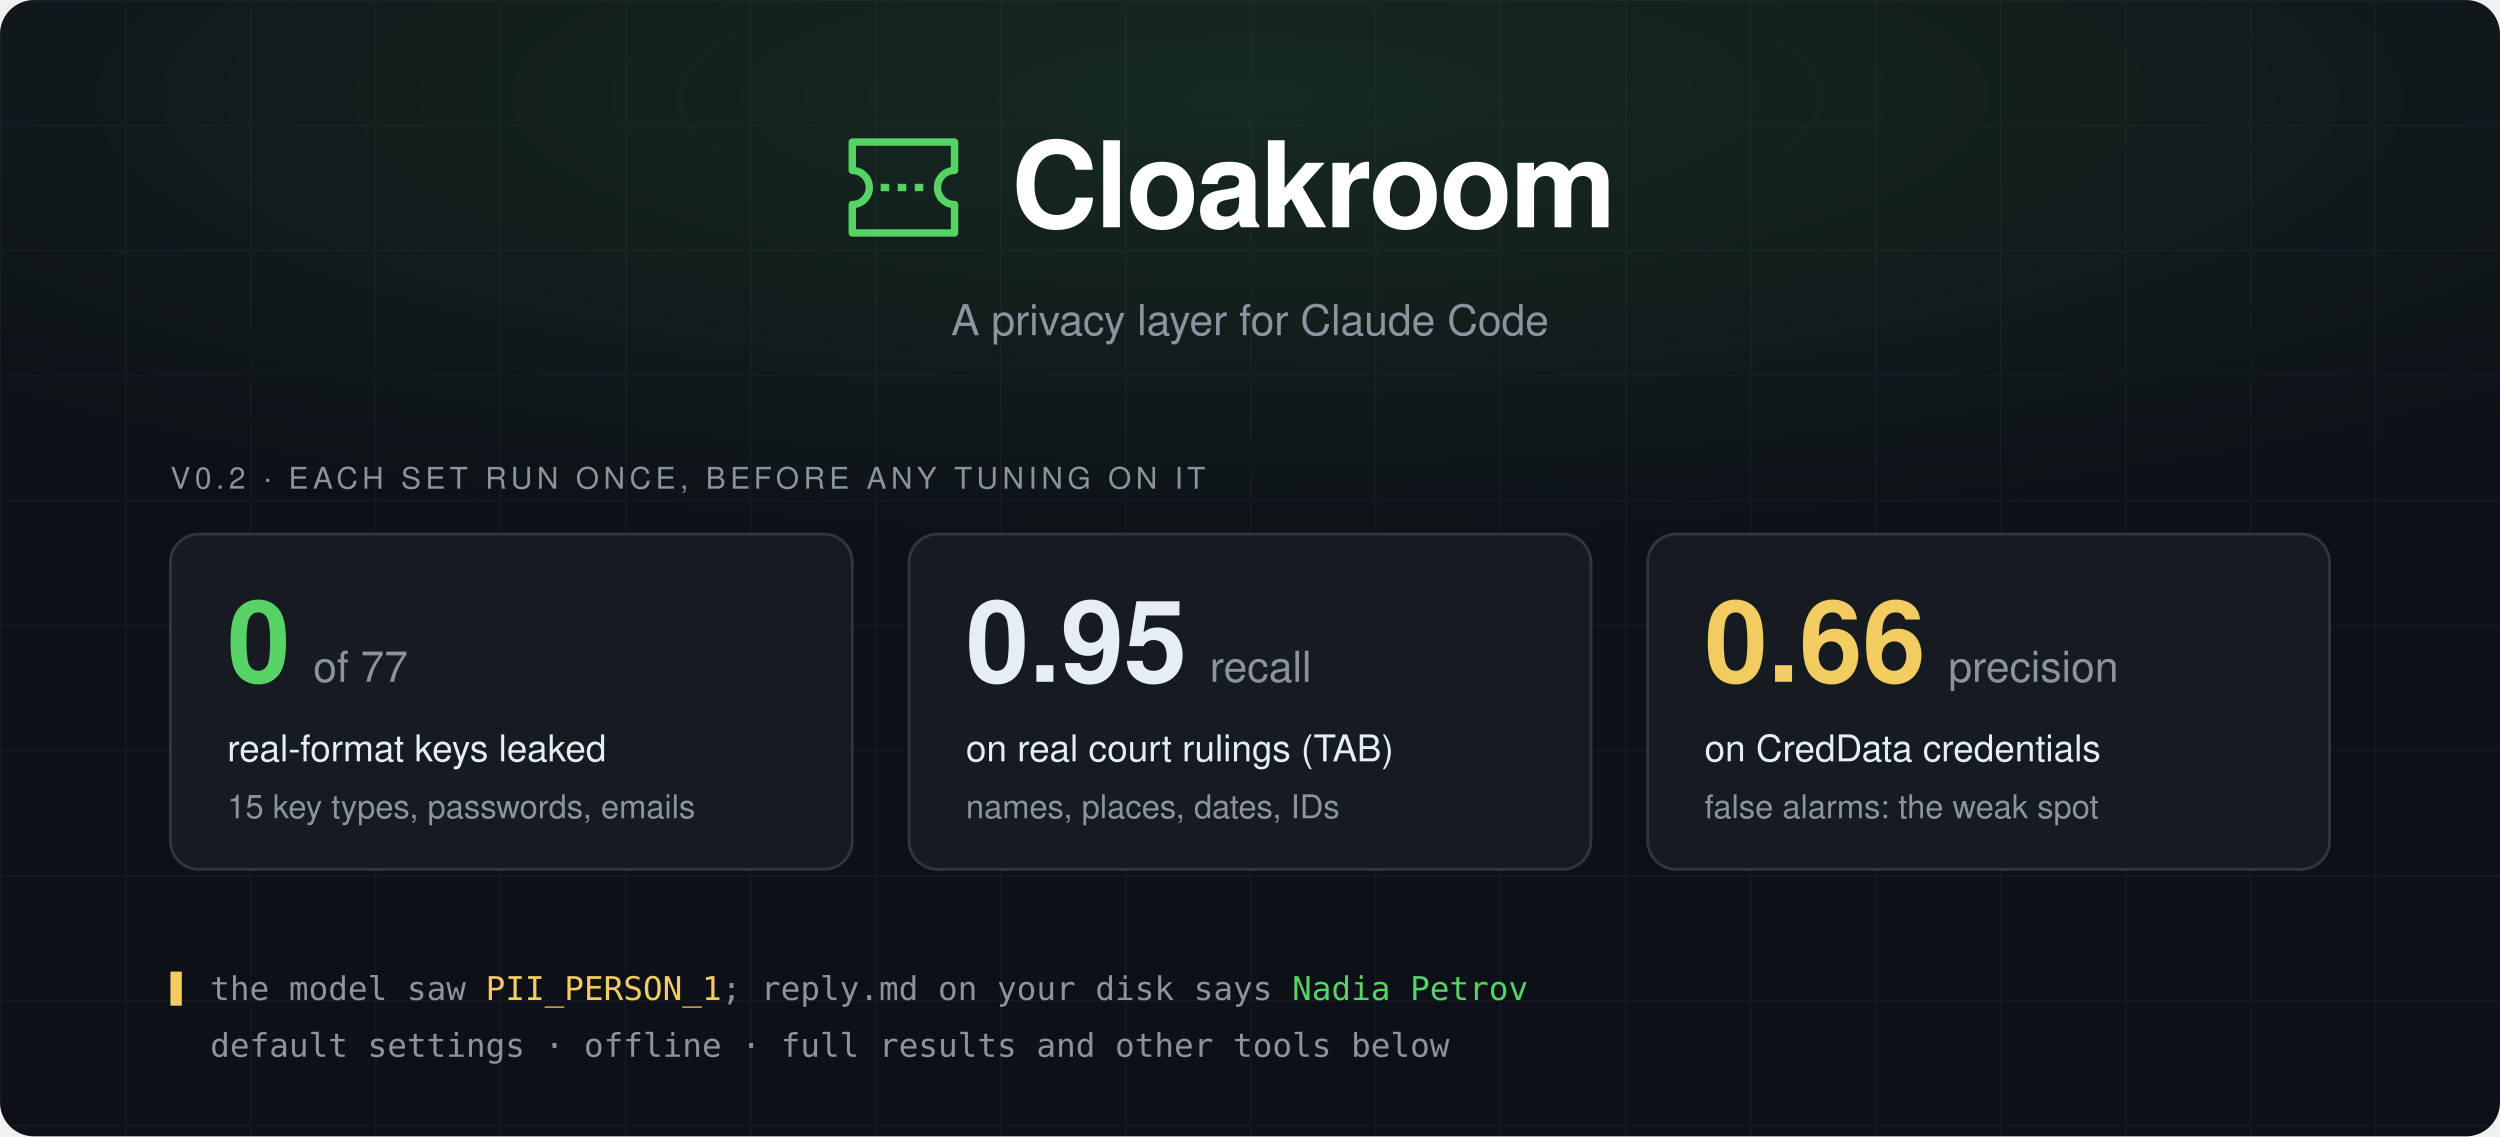
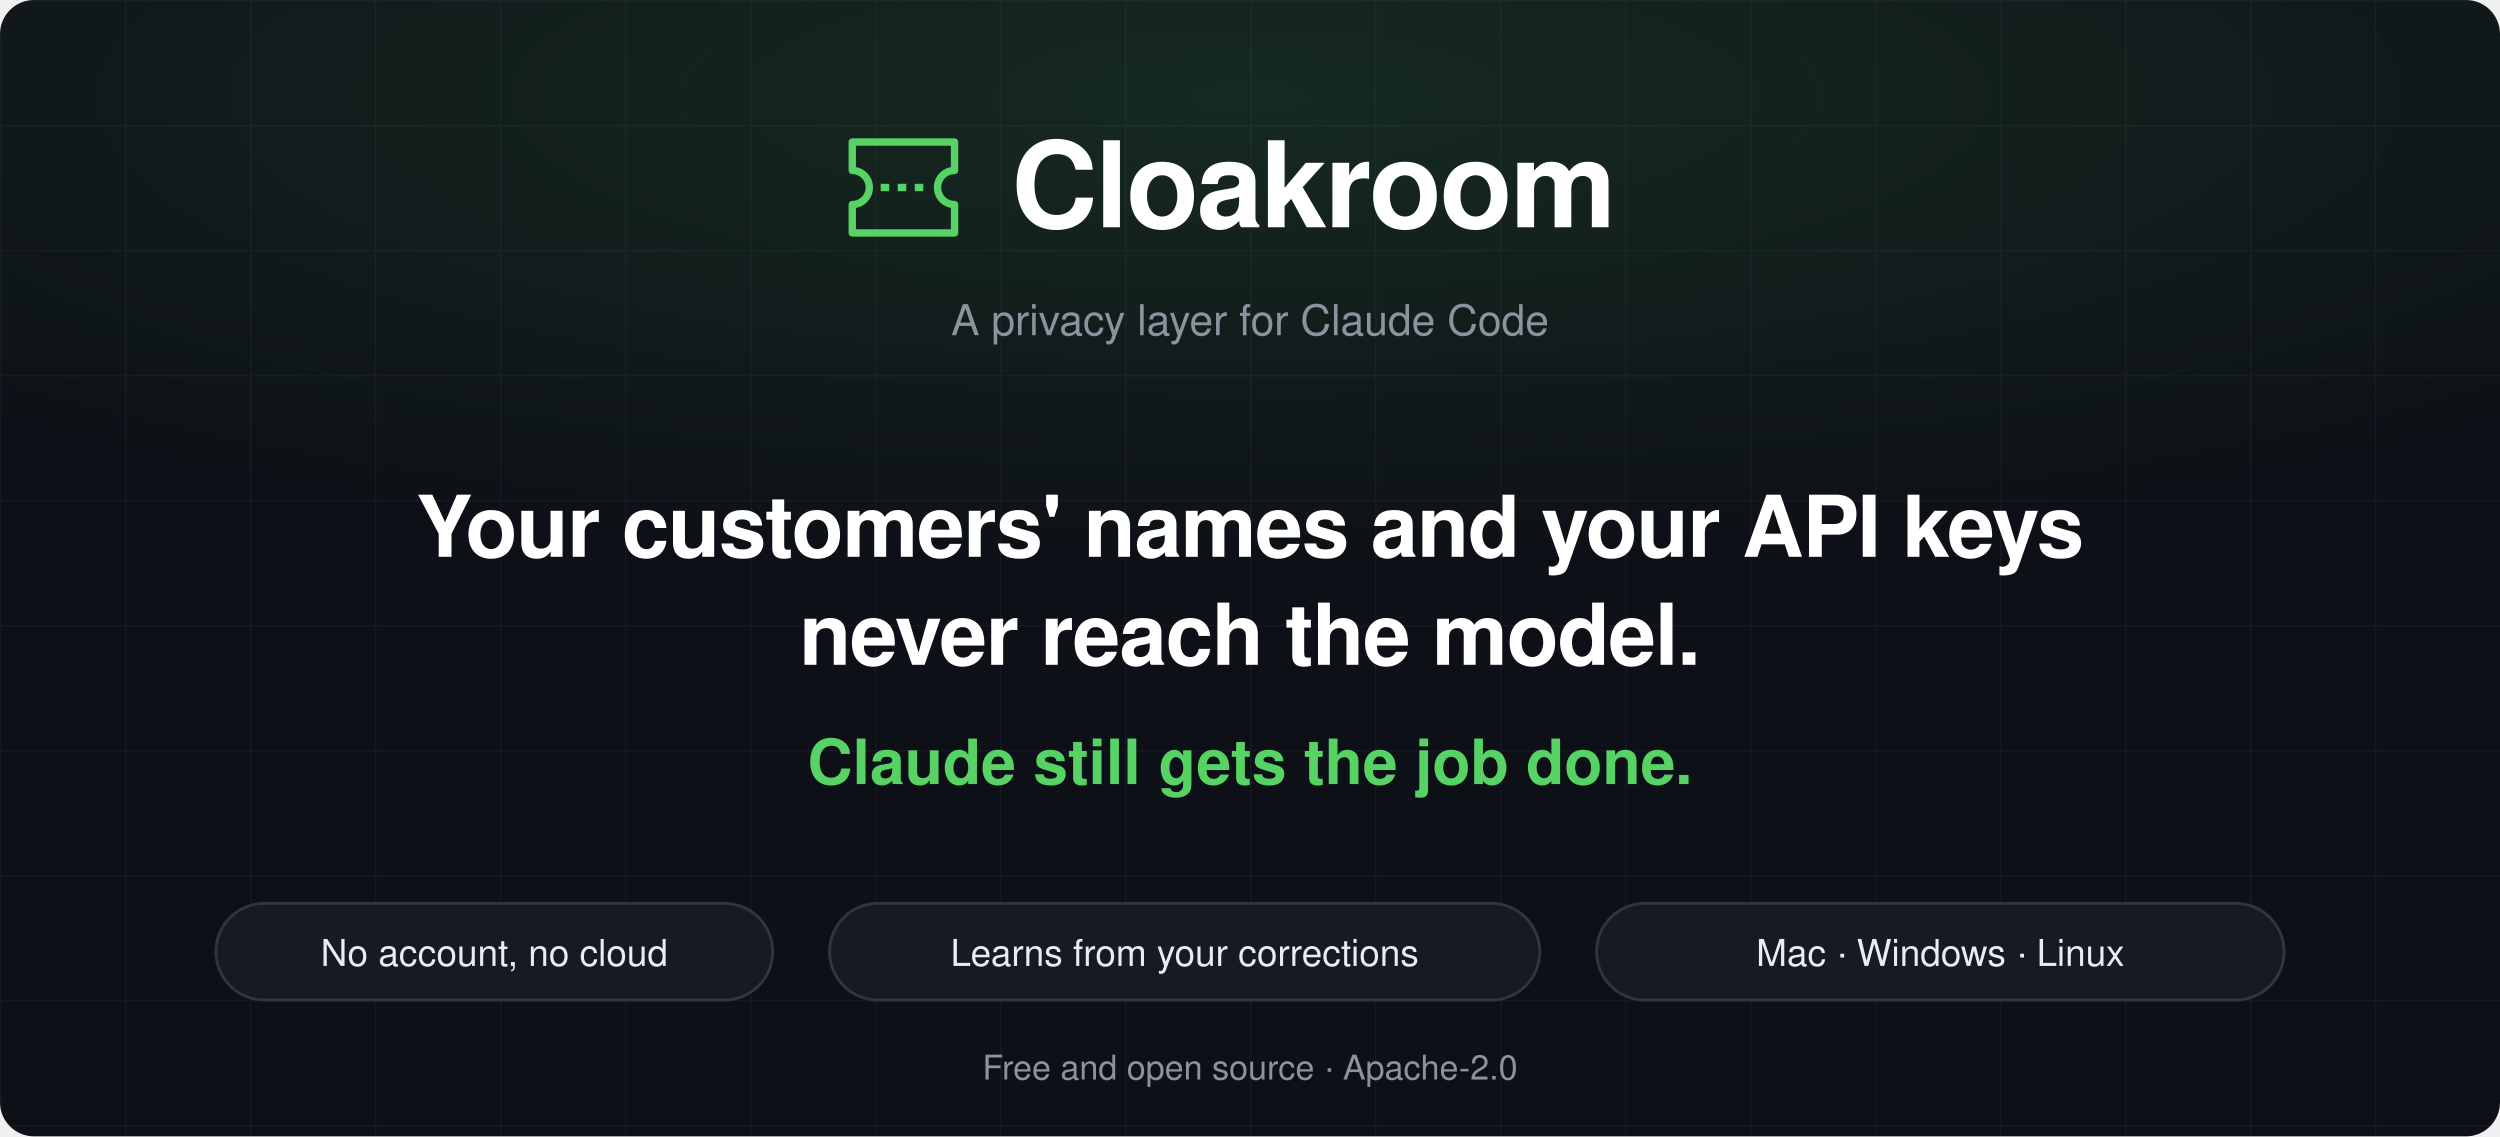
- <svg xmlns="http://www.w3.org/2000/svg" viewBox="0 0 880 400" width="880" height="400" role="img" aria-label="Cloakroom, a privacy layer for Claude Code. v0.2, each set run once: 0 of 77 real-format keys leaked, 0.95 recall on real court rulings, 0.66 precision on real credentials (false alarms are the weak spot).">
+ <svg xmlns="http://www.w3.org/2000/svg" viewBox="0 0 880 400" width="880" height="400" role="img" aria-label="Cloakroom, a privacy layer for Claude Code. Your customers' names and your API keys never reach the model. Claude still gets the job done. No account, no cloud. Learns from your corrections. Mac, Windows and Linux. Free and open source.">
  <defs>
    <pattern id="grid" width="44" height="44" patternUnits="userSpaceOnUse">
      <path d="M44 0H0V44" fill="none" stroke="#d2a8ff" stroke-opacity="0.05" />
    </pattern>
    <radialGradient id="glow" cx="50%" cy="15%" r="70%">
      <stop offset="0%" stop-color="#56d364" stop-opacity="0.13" />
      <stop offset="100%" stop-color="#56d364" stop-opacity="0" />
    </radialGradient>
  </defs>
  <rect width="880" height="400" rx="12" fill="#0d1117" />
  <rect width="880" height="400" rx="12" fill="url(#grid)" />
  <rect width="880" height="230" rx="12" fill="url(#glow)" />
  <g transform="translate(296 44)" fill="none" stroke="#56d364" stroke-width="2.6" stroke-linejoin="round">
    <path d="M4 6 H40 V16 A6 6 0 0 0 40 28 V38 H4 V28 A6 6 0 0 0 4 16 Z" />
    <path d="M14 22 H30" stroke-dasharray="3 3" />
  </g>
  <text x="356" y="80" font-family="-apple-system, BlinkMacSystemFont, 'Segoe UI', Helvetica, Arial, sans-serif" font-size="42" font-weight="700" letter-spacing="-0.8" fill="#ffffff">Cloakroom</text>
  <text x="440" y="118" font-family="-apple-system, BlinkMacSystemFont, 'Segoe UI', Helvetica, Arial, sans-serif" font-size="15" fill="#8b949e" text-anchor="middle">A privacy layer for Claude Code</text>
-   <text x="60" y="172" font-family="-apple-system, BlinkMacSystemFont, 'Segoe UI', Helvetica, Arial, sans-serif" font-size="10.5" letter-spacing="1.6" fill="#8b949e">V0.2 · EACH SET RUN ONCE, BEFORE ANY TUNING ON IT</text>
-   <rect x="60" y="188" width="240" height="118" rx="10" fill="#161b22" stroke="#30363d" />
-   <text x="80" y="240" font-family="-apple-system, BlinkMacSystemFont, 'Segoe UI', Helvetica, Arial, sans-serif" font-size="40" font-weight="700" fill="#56d364">0<tspan font-size="15" font-weight="400" fill="#8b949e" dx="8">of 77</tspan>
-   </text>
-   <text x="80" y="268" font-family="-apple-system, BlinkMacSystemFont, 'Segoe UI', Helvetica, Arial, sans-serif" font-size="13" fill="#e6edf3">real-format keys leaked</text>
-   <text x="80" y="288" font-family="-apple-system, BlinkMacSystemFont, 'Segoe UI', Helvetica, Arial, sans-serif" font-size="11.5" fill="#8b949e">15 key types, passwords, emails</text>
-   <rect x="320" y="188" width="240" height="118" rx="10" fill="#161b22" stroke="#30363d" />
-   <text x="340" y="240" font-family="-apple-system, BlinkMacSystemFont, 'Segoe UI', Helvetica, Arial, sans-serif" font-size="40" font-weight="700" fill="#e6edf3">0.95<tspan font-size="15" font-weight="400" fill="#8b949e" dx="8">recall</tspan>
-   </text>
-   <text x="340" y="268" font-family="-apple-system, BlinkMacSystemFont, 'Segoe UI', Helvetica, Arial, sans-serif" font-size="13" fill="#e6edf3">on real court rulings (TAB)</text>
-   <text x="340" y="288" font-family="-apple-system, BlinkMacSystemFont, 'Segoe UI', Helvetica, Arial, sans-serif" font-size="11.5" fill="#8b949e">names, places, dates, IDs</text>
-   <rect x="580" y="188" width="240" height="118" rx="10" fill="#161b22" stroke="#30363d" />
-   <text x="600" y="240" font-family="-apple-system, BlinkMacSystemFont, 'Segoe UI', Helvetica, Arial, sans-serif" font-size="40" font-weight="700" fill="#f2cc60">0.66<tspan font-size="15" font-weight="400" fill="#8b949e" dx="8">precision</tspan>
-   </text>
-   <text x="600" y="268" font-family="-apple-system, BlinkMacSystemFont, 'Segoe UI', Helvetica, Arial, sans-serif" font-size="13" fill="#e6edf3">on CredData credentials</text>
-   <text x="600" y="288" font-family="-apple-system, BlinkMacSystemFont, 'Segoe UI', Helvetica, Arial, sans-serif" font-size="11.5" fill="#8b949e">false alarms: the weak spot</text>
-   <rect x="60" y="342" width="4" height="12" fill="#f2cc60" />
-   <text x="74" y="352" font-family="ui-monospace, SFMono-Regular, Menlo, Consolas, monospace" font-size="11.5" fill="#8b949e">the model saw <tspan fill="#f2cc60">PII_PERSON_1</tspan>; reply.md on your disk says <tspan fill="#56d364">Nadia Petrov</tspan>
-   </text>
-   <text x="74" y="372" font-family="ui-monospace, SFMono-Regular, Menlo, Consolas, monospace" font-size="11.5" fill="#8b949e">default settings · offline · full results and other tools below</text>
+   <text x="440" y="196" font-family="-apple-system, BlinkMacSystemFont, 'Segoe UI', Helvetica, Arial, sans-serif" font-size="30" font-weight="700" letter-spacing="-0.4" fill="#ffffff" text-anchor="middle">Your customers' names and your API keys</text>
+   <text x="440" y="234" font-family="-apple-system, BlinkMacSystemFont, 'Segoe UI', Helvetica, Arial, sans-serif" font-size="30" font-weight="700" letter-spacing="-0.4" fill="#ffffff" text-anchor="middle">never reach the model.</text>
+   <text x="440" y="276" font-family="-apple-system, BlinkMacSystemFont, 'Segoe UI', Helvetica, Arial, sans-serif" font-size="22" font-weight="600" fill="#56d364" text-anchor="middle">Claude still gets the job done.</text>
+   <g font-family="-apple-system, BlinkMacSystemFont, 'Segoe UI', Helvetica, Arial, sans-serif" font-size="13" fill="#e6edf3" text-anchor="middle">
+     <rect x="76" y="318" width="196" height="34" rx="17" fill="#161b22" stroke="#30363d" />
+     <text x="174" y="340">No account, no cloud</text>
+     <rect x="292" y="318" width="250" height="34" rx="17" fill="#161b22" stroke="#30363d" />
+     <text x="417" y="340">Learns from your corrections</text>
+     <rect x="562" y="318" width="242" height="34" rx="17" fill="#161b22" stroke="#30363d" />
+     <text x="683" y="340">Mac · Windows · Linux</text>
+   </g>
+   <text x="440" y="380" font-family="-apple-system, BlinkMacSystemFont, 'Segoe UI', Helvetica, Arial, sans-serif" font-size="12" fill="#8b949e" text-anchor="middle">Free and open source · Apache-2.0</text>
</svg>
